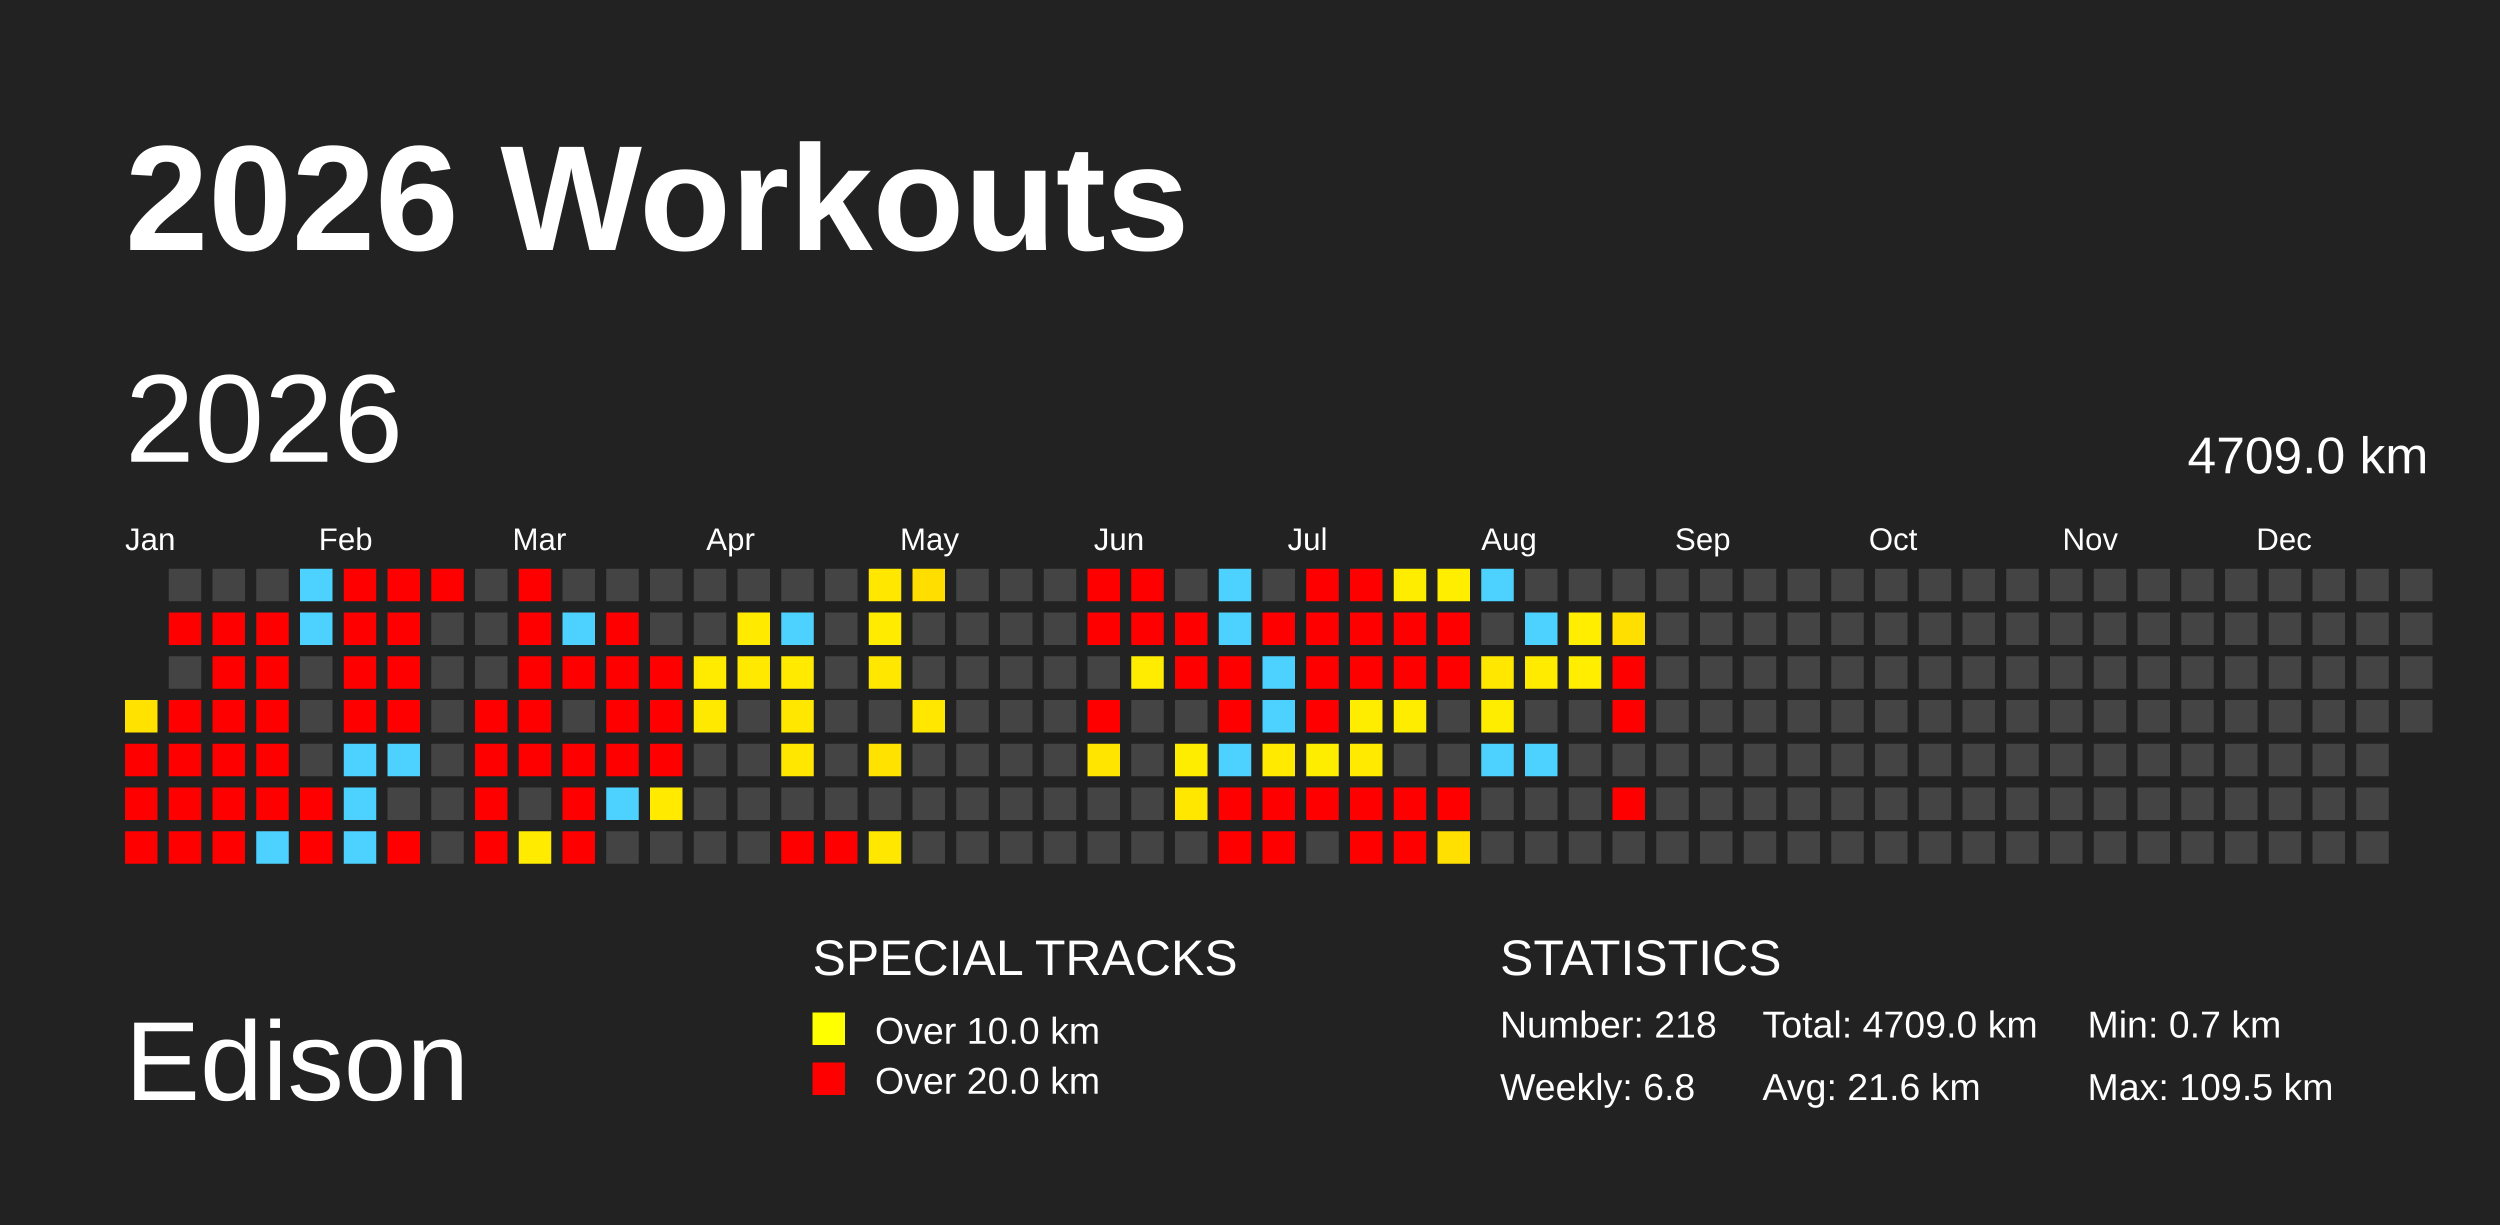
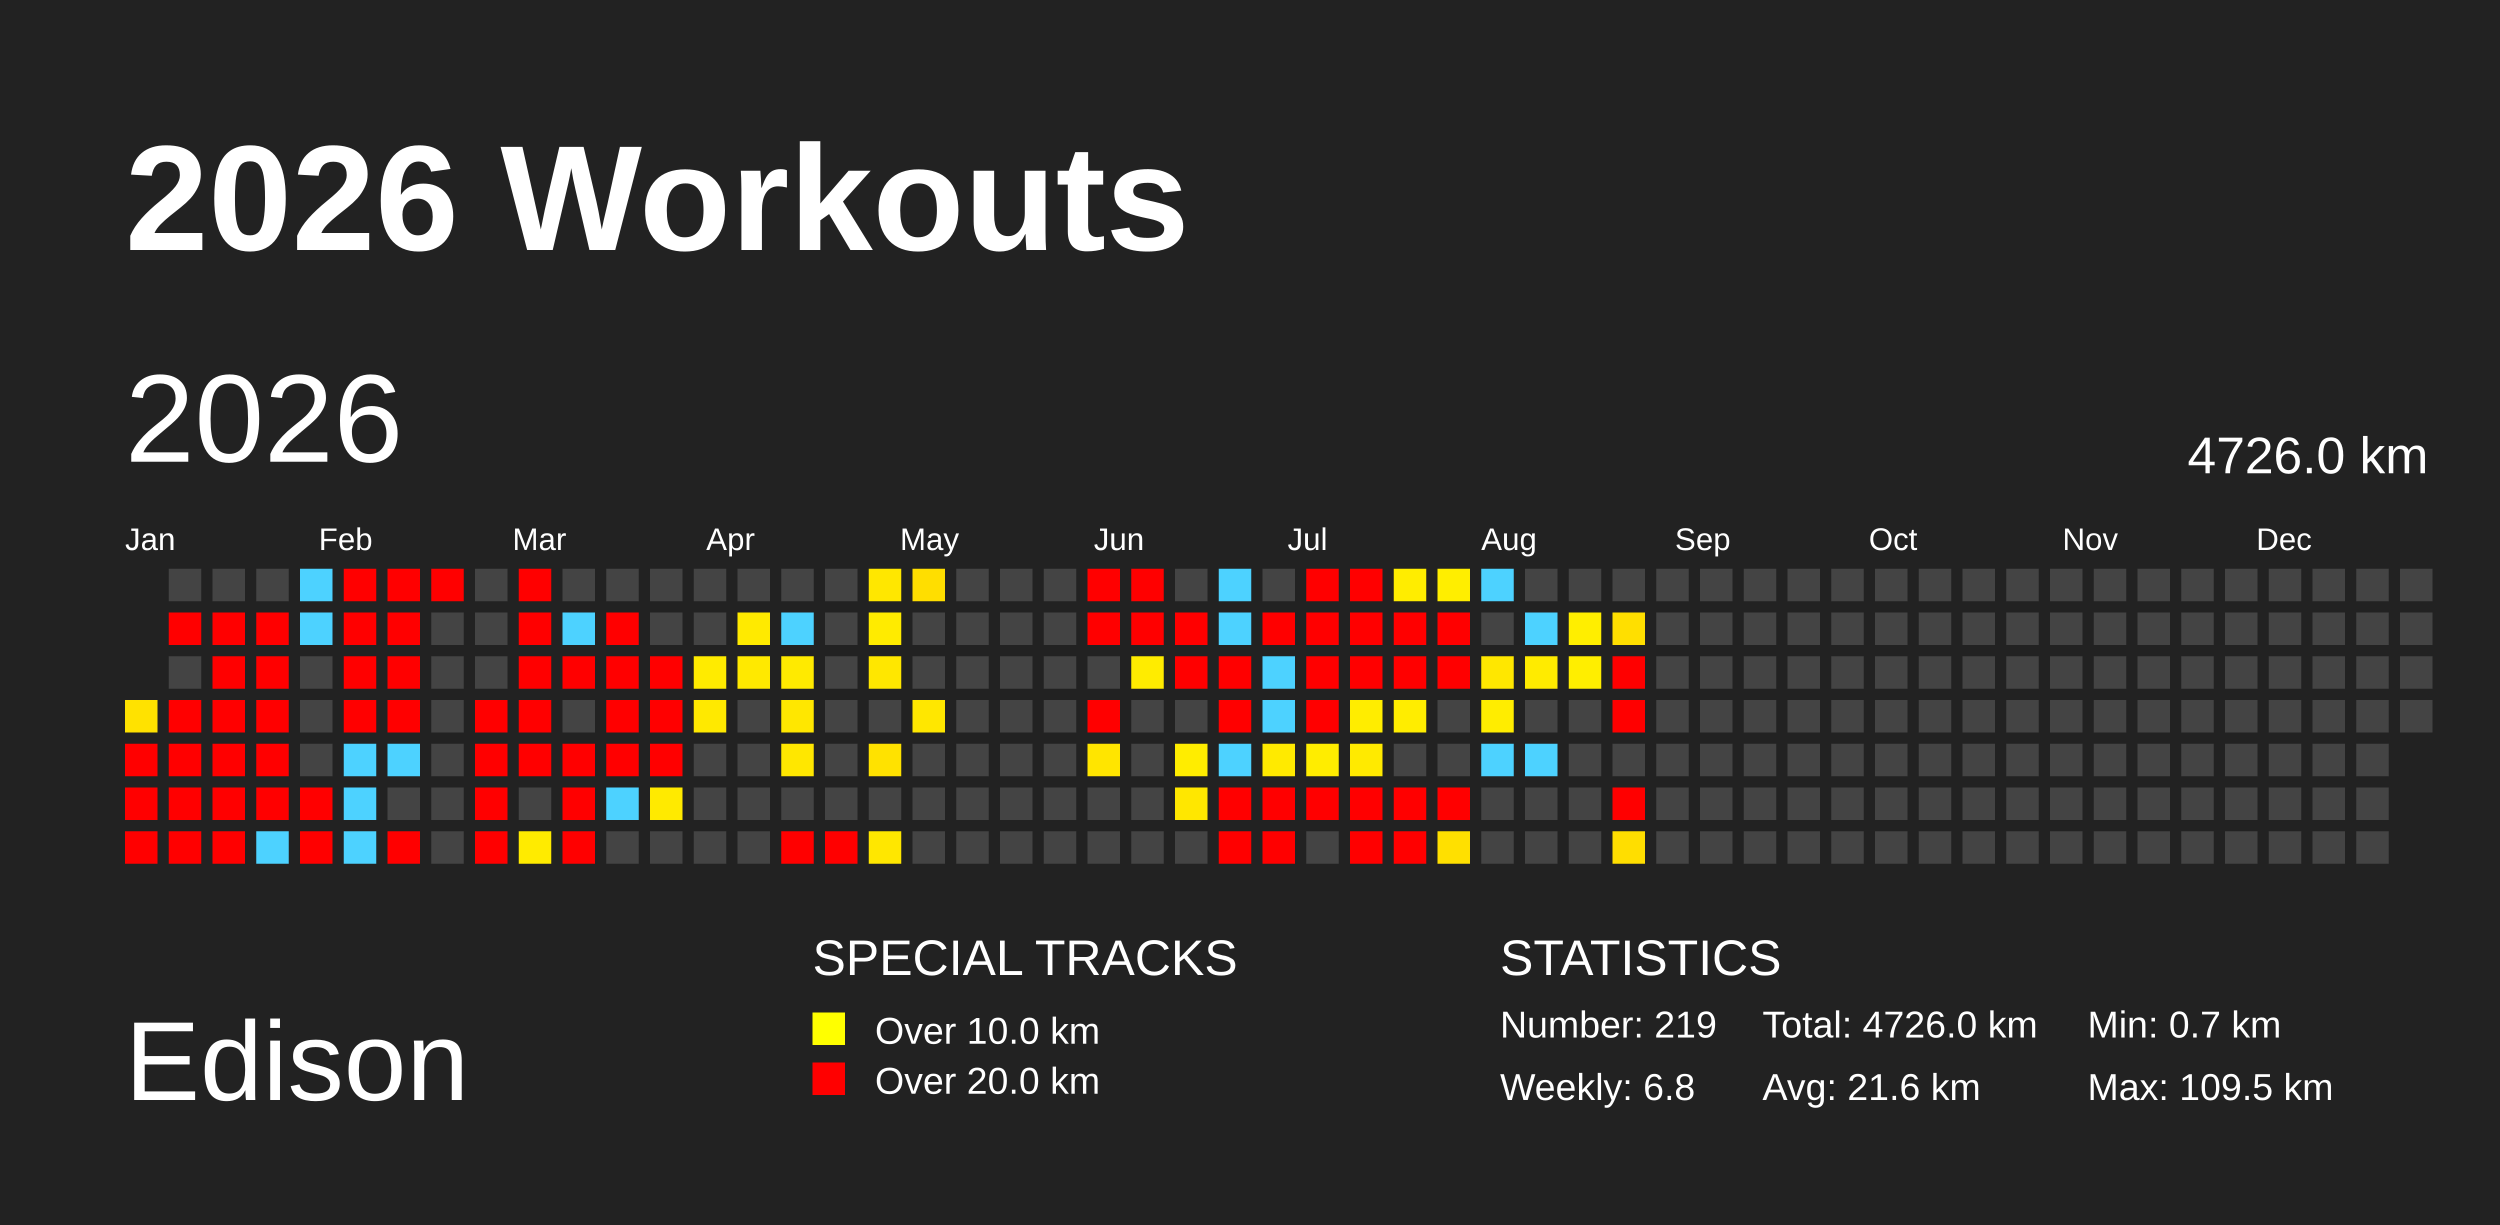
<svg xmlns="http://www.w3.org/2000/svg" baseProfile="full" height="98mm" version="1.1" viewBox="0,0,200,98" width="200mm">
  <defs />
  <rect fill="#222222" height="98" width="200" x="0" y="0" />
  <text fill="#FFFFFF" style="font-size:12px; font-family:Arial; font-weight:bold;" x="10" y="20">2026 Workouts</text>
  <text fill="#FFFFFF" style="font-size:9px; font-family:Arial" x="10" y="88">Edison</text>
  <text fill="#FFFFFF" style="font-size:4px; font-family:Arial" x="65" y="78">SPECIAL TRACKS</text>
  <rect fill="yellow" height="2.6" width="2.6" x="65" y="81" />
  <text fill="#FFFFFF" style="font-size:3px; font-family:Arial" x="70" y="83.5">Over 10.0 km</text>
  <rect fill="red" height="2.6" width="2.6" x="65" y="85" />
  <text fill="#FFFFFF" style="font-size:3px; font-family:Arial" x="70" y="87.5">Over 20.0 km</text>
  <text fill="#FFFFFF" style="font-size:4px; font-family:Arial" x="120" y="78">STATISTICS</text>
-   <text fill="#FFFFFF" style="font-size:3px; font-family:Arial" x="120" y="83">Number: 218</text>
+   <text fill="#FFFFFF" style="font-size:3px; font-family:Arial" x="120" y="83">Number: 219</text>
  <text fill="#FFFFFF" style="font-size:3px; font-family:Arial" x="120" y="88">Weekly: 6.8</text>
-   <text fill="#FFFFFF" style="font-size:3px; font-family:Arial" x="141" y="83">Total: 4709.0 km</text>
+   <text fill="#FFFFFF" style="font-size:3px; font-family:Arial" x="141" y="83">Total: 4726.0 km</text>
  <text fill="#FFFFFF" style="font-size:3px; font-family:Arial" x="141" y="88">Avg: 21.6 km</text>
  <text fill="#FFFFFF" style="font-size:3px; font-family:Arial" x="167" y="83">Min: 0.7 km</text>
  <text fill="#FFFFFF" style="font-size:3px; font-family:Arial" x="167" y="88">Max: 109.5 km</text>
  <text dominant-baseline="hanging" fill="#FFFFFF" style="font-size:10.0px; font-family:Arial;" x="10" y="30">2026</text>
-   <text dominant-baseline="hanging" fill="#FFFFFF" style="font-size:4.125px; font-family:Arial;" x="175" y="35">4709.0 km</text>
+   <text dominant-baseline="hanging" fill="#FFFFFF" style="font-size:4.125px; font-family:Arial;" x="175" y="35">4726.0 km</text>
  <text fill="#FFFFFF" style="font-size:2.5px; font-family:Arial" x="10.0" y="44">Jan</text>
  <text fill="#FFFFFF" style="font-size:2.5px; font-family:Arial" x="25.5" y="44">Feb</text>
  <text fill="#FFFFFF" style="font-size:2.5px; font-family:Arial" x="41.0" y="44">Mar</text>
  <text fill="#FFFFFF" style="font-size:2.5px; font-family:Arial" x="56.5" y="44">Apr</text>
  <text fill="#FFFFFF" style="font-size:2.5px; font-family:Arial" x="72.0" y="44">May</text>
  <text fill="#FFFFFF" style="font-size:2.5px; font-family:Arial" x="87.5" y="44">Jun</text>
  <text fill="#FFFFFF" style="font-size:2.5px; font-family:Arial" x="103.0" y="44">Jul</text>
  <text fill="#FFFFFF" style="font-size:2.5px; font-family:Arial" x="118.5" y="44">Aug</text>
  <text fill="#FFFFFF" style="font-size:2.5px; font-family:Arial" x="134.0" y="44">Sep</text>
  <text fill="#FFFFFF" style="font-size:2.5px; font-family:Arial" x="149.5" y="44">Oct</text>
  <text fill="#FFFFFF" style="font-size:2.5px; font-family:Arial" x="165.0" y="44">Nov</text>
  <text fill="#FFFFFF" style="font-size:2.5px; font-family:Arial" x="180.5" y="44">Dec</text>
  <rect fill="#ffe200" height="2.6" width="2.6" x="10.0" y="56.0" />
  <rect fill="red" height="2.6" width="2.6" x="10.0" y="59.5" />
  <rect fill="red" height="2.6" width="2.6" x="10.0" y="63.0" />
  <rect fill="red" height="2.6" width="2.6" x="10.0" y="66.5" />
  <rect fill="#444444" height="2.6" width="2.6" x="13.5" y="45.5" />
  <rect fill="red" height="2.6" width="2.6" x="13.5" y="49.0" />
  <rect fill="#444444" height="2.6" width="2.6" x="13.5" y="52.5" />
  <rect fill="red" height="2.6" width="2.6" x="13.5" y="56.0" />
  <rect fill="red" height="2.6" width="2.6" x="13.5" y="59.5" />
  <rect fill="red" height="2.6" width="2.6" x="13.5" y="63.0" />
  <rect fill="red" height="2.6" width="2.6" x="13.5" y="66.5" />
  <rect fill="#444444" height="2.6" width="2.6" x="17.0" y="45.5" />
  <rect fill="red" height="2.6" width="2.6" x="17.0" y="49.0" />
  <rect fill="red" height="2.6" width="2.6" x="17.0" y="52.5" />
  <rect fill="red" height="2.6" width="2.6" x="17.0" y="56.0" />
  <rect fill="red" height="2.6" width="2.6" x="17.0" y="59.5" />
  <rect fill="red" height="2.6" width="2.6" x="17.0" y="63.0" />
  <rect fill="red" height="2.6" width="2.6" x="17.0" y="66.5" />
  <rect fill="#444444" height="2.6" width="2.6" x="20.5" y="45.5" />
  <rect fill="red" height="2.6" width="2.6" x="20.5" y="49.0" />
  <rect fill="red" height="2.6" width="2.6" x="20.5" y="52.5" />
  <rect fill="red" height="2.6" width="2.6" x="20.5" y="56.0" />
  <rect fill="red" height="2.6" width="2.6" x="20.5" y="59.5" />
  <rect fill="red" height="2.6" width="2.6" x="20.5" y="63.0" />
  <rect fill="#4dd2ff" height="2.6" width="2.6" x="20.5" y="66.5" />
  <rect fill="#4dd2ff" height="2.6" width="2.6" x="24.0" y="45.5" />
  <rect fill="#4dd2ff" height="2.6" width="2.6" x="24.0" y="49.0" />
  <rect fill="#444444" height="2.6" width="2.6" x="24.0" y="52.5" />
  <rect fill="#444444" height="2.6" width="2.6" x="24.0" y="56.0" />
  <rect fill="#444444" height="2.6" width="2.6" x="24.0" y="59.5" />
  <rect fill="red" height="2.6" width="2.6" x="24.0" y="63.0" />
  <rect fill="red" height="2.6" width="2.6" x="24.0" y="66.5" />
  <rect fill="red" height="2.6" width="2.6" x="27.5" y="45.5" />
  <rect fill="red" height="2.6" width="2.6" x="27.5" y="49.0" />
  <rect fill="red" height="2.6" width="2.6" x="27.5" y="52.5" />
  <rect fill="red" height="2.6" width="2.6" x="27.5" y="56.0" />
  <rect fill="#4dd2ff" height="2.6" width="2.6" x="27.5" y="59.5" />
  <rect fill="#4dd2ff" height="2.6" width="2.6" x="27.5" y="63.0" />
  <rect fill="#4dd2ff" height="2.6" width="2.6" x="27.5" y="66.5" />
  <rect fill="red" height="2.6" width="2.6" x="31.0" y="45.5" />
  <rect fill="red" height="2.6" width="2.6" x="31.0" y="49.0" />
  <rect fill="red" height="2.6" width="2.6" x="31.0" y="52.5" />
  <rect fill="red" height="2.6" width="2.6" x="31.0" y="56.0" />
  <rect fill="#4dd2ff" height="2.6" width="2.6" x="31.0" y="59.5" />
  <rect fill="#444444" height="2.6" width="2.6" x="31.0" y="63.0" />
  <rect fill="red" height="2.6" width="2.6" x="31.0" y="66.5" />
  <rect fill="red" height="2.6" width="2.6" x="34.5" y="45.5" />
  <rect fill="#444444" height="2.6" width="2.6" x="34.5" y="49.0" />
  <rect fill="#444444" height="2.6" width="2.6" x="34.5" y="52.5" />
  <rect fill="#444444" height="2.6" width="2.6" x="34.5" y="56.0" />
  <rect fill="#444444" height="2.6" width="2.6" x="34.5" y="59.5" />
  <rect fill="#444444" height="2.6" width="2.6" x="34.5" y="63.0" />
  <rect fill="#444444" height="2.6" width="2.6" x="34.5" y="66.5" />
  <rect fill="#444444" height="2.6" width="2.6" x="38.0" y="45.5" />
  <rect fill="#444444" height="2.6" width="2.6" x="38.0" y="49.0" />
  <rect fill="#444444" height="2.6" width="2.6" x="38.0" y="52.5" />
  <rect fill="red" height="2.6" width="2.6" x="38.0" y="56.0" />
  <rect fill="red" height="2.6" width="2.6" x="38.0" y="59.5" />
  <rect fill="red" height="2.6" width="2.6" x="38.0" y="63.0" />
  <rect fill="red" height="2.6" width="2.6" x="38.0" y="66.5" />
  <rect fill="red" height="2.6" width="2.6" x="41.5" y="45.5" />
  <rect fill="red" height="2.6" width="2.6" x="41.5" y="49.0" />
  <rect fill="red" height="2.6" width="2.6" x="41.5" y="52.5" />
  <rect fill="red" height="2.6" width="2.6" x="41.5" y="56.0" />
  <rect fill="red" height="2.6" width="2.6" x="41.5" y="59.5" />
  <rect fill="#444444" height="2.6" width="2.6" x="41.5" y="63.0" />
  <rect fill="#ffeb00" height="2.6" width="2.6" x="41.5" y="66.5" />
  <rect fill="#444444" height="2.6" width="2.6" x="45.0" y="45.5" />
  <rect fill="#4dd2ff" height="2.6" width="2.6" x="45.0" y="49.0" />
  <rect fill="red" height="2.6" width="2.6" x="45.0" y="52.5" />
  <rect fill="#444444" height="2.6" width="2.6" x="45.0" y="56.0" />
  <rect fill="red" height="2.6" width="2.6" x="45.0" y="59.5" />
  <rect fill="red" height="2.6" width="2.6" x="45.0" y="63.0" />
  <rect fill="red" height="2.6" width="2.6" x="45.0" y="66.5" />
  <rect fill="#444444" height="2.6" width="2.6" x="48.5" y="45.5" />
  <rect fill="red" height="2.6" width="2.6" x="48.5" y="49.0" />
  <rect fill="red" height="2.6" width="2.6" x="48.5" y="52.5" />
  <rect fill="red" height="2.6" width="2.6" x="48.5" y="56.0" />
  <rect fill="red" height="2.6" width="2.6" x="48.5" y="59.5" />
  <rect fill="#4dd2ff" height="2.6" width="2.6" x="48.5" y="63.0" />
  <rect fill="#444444" height="2.6" width="2.6" x="48.5" y="66.5" />
  <rect fill="#444444" height="2.6" width="2.6" x="52.0" y="45.5" />
  <rect fill="#444444" height="2.6" width="2.6" x="52.0" y="49.0" />
  <rect fill="red" height="2.6" width="2.6" x="52.0" y="52.5" />
  <rect fill="red" height="2.6" width="2.6" x="52.0" y="56.0" />
  <rect fill="red" height="2.6" width="2.6" x="52.0" y="59.5" />
  <rect fill="#ffea00" height="2.6" width="2.6" x="52.0" y="63.0" />
  <rect fill="#444444" height="2.6" width="2.6" x="52.0" y="66.5" />
  <rect fill="#444444" height="2.6" width="2.6" x="55.5" y="45.5" />
  <rect fill="#444444" height="2.6" width="2.6" x="55.5" y="49.0" />
  <rect fill="#ffeb00" height="2.6" width="2.6" x="55.5" y="52.5" />
  <rect fill="#ffe900" height="2.6" width="2.6" x="55.5" y="56.0" />
  <rect fill="#444444" height="2.6" width="2.6" x="55.5" y="59.5" />
  <rect fill="#444444" height="2.6" width="2.6" x="55.5" y="63.0" />
  <rect fill="#444444" height="2.6" width="2.6" x="55.5" y="66.5" />
  <rect fill="#444444" height="2.6" width="2.6" x="59.0" y="45.5" />
  <rect fill="#ffea00" height="2.6" width="2.6" x="59.0" y="49.0" />
  <rect fill="#ffe900" height="2.6" width="2.6" x="59.0" y="52.5" />
  <rect fill="#444444" height="2.6" width="2.6" x="59.0" y="56.0" />
  <rect fill="#444444" height="2.6" width="2.6" x="59.0" y="59.5" />
  <rect fill="#444444" height="2.6" width="2.6" x="59.0" y="63.0" />
  <rect fill="#444444" height="2.6" width="2.6" x="59.0" y="66.5" />
  <rect fill="#444444" height="2.6" width="2.6" x="62.5" y="45.5" />
  <rect fill="#4dd2ff" height="2.6" width="2.6" x="62.5" y="49.0" />
  <rect fill="#ffea00" height="2.6" width="2.6" x="62.5" y="52.5" />
  <rect fill="#ffe700" height="2.6" width="2.6" x="62.5" y="56.0" />
  <rect fill="#ffe700" height="2.6" width="2.6" x="62.5" y="59.5" />
  <rect fill="#444444" height="2.6" width="2.6" x="62.5" y="63.0" />
  <rect fill="red" height="2.6" width="2.6" x="62.5" y="66.5" />
  <rect fill="#444444" height="2.6" width="2.6" x="66.0" y="45.5" />
  <rect fill="#444444" height="2.6" width="2.6" x="66.0" y="49.0" />
  <rect fill="#444444" height="2.6" width="2.6" x="66.0" y="52.5" />
  <rect fill="#444444" height="2.6" width="2.6" x="66.0" y="56.0" />
  <rect fill="#444444" height="2.6" width="2.6" x="66.0" y="59.5" />
  <rect fill="#444444" height="2.6" width="2.6" x="66.0" y="63.0" />
  <rect fill="red" height="2.6" width="2.6" x="66.0" y="66.5" />
  <rect fill="#ffe700" height="2.6" width="2.6" x="69.5" y="45.5" />
  <rect fill="#ffeb00" height="2.6" width="2.6" x="69.5" y="49.0" />
  <rect fill="#ffe700" height="2.6" width="2.6" x="69.5" y="52.5" />
  <rect fill="#444444" height="2.6" width="2.6" x="69.5" y="56.0" />
  <rect fill="#ffe200" height="2.6" width="2.6" x="69.5" y="59.5" />
  <rect fill="#444444" height="2.6" width="2.6" x="69.5" y="63.0" />
  <rect fill="#ffe700" height="2.6" width="2.6" x="69.5" y="66.5" />
  <rect fill="#ffde00" height="2.6" width="2.6" x="73.0" y="45.5" />
  <rect fill="#444444" height="2.6" width="2.6" x="73.0" y="49.0" />
  <rect fill="#444444" height="2.6" width="2.6" x="73.0" y="52.5" />
  <rect fill="#ffe700" height="2.6" width="2.6" x="73.0" y="56.0" />
  <rect fill="#444444" height="2.6" width="2.6" x="73.0" y="59.5" />
  <rect fill="#444444" height="2.6" width="2.6" x="73.0" y="63.0" />
  <rect fill="#444444" height="2.6" width="2.6" x="73.0" y="66.5" />
  <rect fill="#444444" height="2.6" width="2.6" x="76.5" y="45.5" />
  <rect fill="#444444" height="2.6" width="2.6" x="76.5" y="49.0" />
  <rect fill="#444444" height="2.6" width="2.6" x="76.5" y="52.5" />
  <rect fill="#444444" height="2.6" width="2.6" x="76.5" y="56.0" />
  <rect fill="#444444" height="2.6" width="2.6" x="76.5" y="59.5" />
  <rect fill="#444444" height="2.6" width="2.6" x="76.5" y="63.0" />
  <rect fill="#444444" height="2.6" width="2.6" x="76.5" y="66.5" />
  <rect fill="#444444" height="2.6" width="2.6" x="80.0" y="45.5" />
  <rect fill="#444444" height="2.6" width="2.6" x="80.0" y="49.0" />
  <rect fill="#444444" height="2.6" width="2.6" x="80.0" y="52.5" />
  <rect fill="#444444" height="2.6" width="2.6" x="80.0" y="56.0" />
  <rect fill="#444444" height="2.6" width="2.6" x="80.0" y="59.5" />
  <rect fill="#444444" height="2.6" width="2.6" x="80.0" y="63.0" />
  <rect fill="#444444" height="2.6" width="2.6" x="80.0" y="66.5" />
  <rect fill="#444444" height="2.6" width="2.6" x="83.5" y="45.5" />
  <rect fill="#444444" height="2.6" width="2.6" x="83.5" y="49.0" />
  <rect fill="#444444" height="2.6" width="2.6" x="83.5" y="52.5" />
  <rect fill="#444444" height="2.6" width="2.6" x="83.5" y="56.0" />
  <rect fill="#444444" height="2.6" width="2.6" x="83.5" y="59.5" />
  <rect fill="#444444" height="2.6" width="2.6" x="83.5" y="63.0" />
  <rect fill="#444444" height="2.6" width="2.6" x="83.5" y="66.5" />
  <rect fill="red" height="2.6" width="2.6" x="87.0" y="45.5" />
  <rect fill="red" height="2.6" width="2.6" x="87.0" y="49.0" />
  <rect fill="#444444" height="2.6" width="2.6" x="87.0" y="52.5" />
  <rect fill="red" height="2.6" width="2.6" x="87.0" y="56.0" />
  <rect fill="#ffe500" height="2.6" width="2.6" x="87.0" y="59.5" />
  <rect fill="#444444" height="2.6" width="2.6" x="87.0" y="63.0" />
  <rect fill="#444444" height="2.6" width="2.6" x="87.0" y="66.5" />
  <rect fill="red" height="2.6" width="2.6" x="90.5" y="45.5" />
  <rect fill="red" height="2.6" width="2.6" x="90.5" y="49.0" />
  <rect fill="#ffec00" height="2.6" width="2.6" x="90.5" y="52.5" />
  <rect fill="#444444" height="2.6" width="2.6" x="90.5" y="56.0" />
  <rect fill="#444444" height="2.6" width="2.6" x="90.5" y="59.5" />
  <rect fill="#444444" height="2.6" width="2.6" x="90.5" y="63.0" />
  <rect fill="#444444" height="2.6" width="2.6" x="90.5" y="66.5" />
  <rect fill="#444444" height="2.6" width="2.6" x="94.0" y="45.5" />
  <rect fill="red" height="2.6" width="2.6" x="94.0" y="49.0" />
  <rect fill="red" height="2.6" width="2.6" x="94.0" y="52.5" />
  <rect fill="#444444" height="2.6" width="2.6" x="94.0" y="56.0" />
  <rect fill="#ffed00" height="2.6" width="2.6" x="94.0" y="59.5" />
  <rect fill="#ffe700" height="2.6" width="2.6" x="94.0" y="63.0" />
  <rect fill="#444444" height="2.6" width="2.6" x="94.0" y="66.5" />
  <rect fill="#4dd2ff" height="2.6" width="2.6" x="97.5" y="45.5" />
  <rect fill="#4dd2ff" height="2.6" width="2.6" x="97.5" y="49.0" />
  <rect fill="red" height="2.6" width="2.6" x="97.5" y="52.5" />
  <rect fill="red" height="2.6" width="2.6" x="97.5" y="56.0" />
  <rect fill="#4dd2ff" height="2.6" width="2.6" x="97.5" y="59.5" />
  <rect fill="red" height="2.6" width="2.6" x="97.5" y="63.0" />
  <rect fill="red" height="2.6" width="2.6" x="97.5" y="66.5" />
  <rect fill="#444444" height="2.6" width="2.6" x="101.0" y="45.5" />
  <rect fill="red" height="2.6" width="2.6" x="101.0" y="49.0" />
  <rect fill="#4dd2ff" height="2.6" width="2.6" x="101.0" y="52.5" />
  <rect fill="#4dd2ff" height="2.6" width="2.6" x="101.0" y="56.0" />
  <rect fill="#ffea00" height="2.6" width="2.6" x="101.0" y="59.5" />
  <rect fill="red" height="2.6" width="2.6" x="101.0" y="63.0" />
  <rect fill="red" height="2.6" width="2.6" x="101.0" y="66.5" />
  <rect fill="red" height="2.6" width="2.6" x="104.5" y="45.5" />
  <rect fill="red" height="2.6" width="2.6" x="104.5" y="49.0" />
  <rect fill="red" height="2.6" width="2.6" x="104.5" y="52.5" />
  <rect fill="red" height="2.6" width="2.6" x="104.5" y="56.0" />
  <rect fill="#ffed00" height="2.6" width="2.6" x="104.5" y="59.5" />
  <rect fill="red" height="2.6" width="2.6" x="104.5" y="63.0" />
  <rect fill="#444444" height="2.6" width="2.6" x="104.5" y="66.5" />
  <rect fill="red" height="2.6" width="2.6" x="108.0" y="45.5" />
  <rect fill="red" height="2.6" width="2.6" x="108.0" y="49.0" />
  <rect fill="red" height="2.6" width="2.6" x="108.0" y="52.5" />
  <rect fill="#ffed00" height="2.6" width="2.6" x="108.0" y="56.0" />
  <rect fill="#ffea00" height="2.6" width="2.6" x="108.0" y="59.5" />
  <rect fill="red" height="2.6" width="2.6" x="108.0" y="63.0" />
  <rect fill="red" height="2.6" width="2.6" x="108.0" y="66.5" />
  <rect fill="#ffed00" height="2.6" width="2.6" x="111.5" y="45.5" />
  <rect fill="red" height="2.6" width="2.6" x="111.5" y="49.0" />
  <rect fill="red" height="2.6" width="2.6" x="111.5" y="52.5" />
  <rect fill="#ffed00" height="2.6" width="2.6" x="111.5" y="56.0" />
  <rect fill="#444444" height="2.6" width="2.6" x="111.5" y="59.5" />
  <rect fill="red" height="2.6" width="2.6" x="111.5" y="63.0" />
  <rect fill="red" height="2.6" width="2.6" x="111.5" y="66.5" />
  <rect fill="#ffee00" height="2.6" width="2.6" x="115.0" y="45.5" />
  <rect fill="red" height="2.6" width="2.6" x="115.0" y="49.0" />
  <rect fill="red" height="2.6" width="2.6" x="115.0" y="52.5" />
  <rect fill="#444444" height="2.6" width="2.6" x="115.0" y="56.0" />
  <rect fill="#444444" height="2.6" width="2.6" x="115.0" y="59.5" />
  <rect fill="red" height="2.6" width="2.6" x="115.0" y="63.0" />
  <rect fill="#ffe000" height="2.6" width="2.6" x="115.0" y="66.5" />
  <rect fill="#4dd2ff" height="2.6" width="2.6" x="118.5" y="45.5" />
  <rect fill="#444444" height="2.6" width="2.6" x="118.5" y="49.0" />
  <rect fill="#ffe700" height="2.6" width="2.6" x="118.5" y="52.5" />
  <rect fill="#ffed00" height="2.6" width="2.6" x="118.5" y="56.0" />
  <rect fill="#4dd2ff" height="2.6" width="2.6" x="118.5" y="59.5" />
  <rect fill="#444444" height="2.6" width="2.6" x="118.5" y="63.0" />
  <rect fill="#444444" height="2.6" width="2.6" x="118.5" y="66.5" />
  <rect fill="#444444" height="2.6" width="2.6" x="122.0" y="45.5" />
  <rect fill="#4dd2ff" height="2.6" width="2.6" x="122.0" y="49.0" />
  <rect fill="#ffeb00" height="2.6" width="2.6" x="122.0" y="52.5" />
  <rect fill="#444444" height="2.6" width="2.6" x="122.0" y="56.0" />
  <rect fill="#4dd2ff" height="2.6" width="2.6" x="122.0" y="59.5" />
  <rect fill="#444444" height="2.6" width="2.6" x="122.0" y="63.0" />
  <rect fill="#444444" height="2.6" width="2.6" x="122.0" y="66.5" />
  <rect fill="#444444" height="2.6" width="2.6" x="125.5" y="45.5" />
  <rect fill="#ffee00" height="2.6" width="2.6" x="125.5" y="49.0" />
  <rect fill="#ffee00" height="2.6" width="2.6" x="125.5" y="52.5" />
  <rect fill="#444444" height="2.6" width="2.6" x="125.5" y="56.0" />
  <rect fill="#444444" height="2.6" width="2.6" x="125.5" y="59.5" />
  <rect fill="#444444" height="2.6" width="2.6" x="125.5" y="63.0" />
  <rect fill="#444444" height="2.6" width="2.6" x="125.5" y="66.5" />
  <rect fill="#444444" height="2.6" width="2.6" x="129.0" y="45.5" />
  <rect fill="#ffdf00" height="2.6" width="2.6" x="129.0" y="49.0" />
  <rect fill="red" height="2.6" width="2.6" x="129.0" y="52.5" />
  <rect fill="red" height="2.6" width="2.6" x="129.0" y="56.0" />
  <rect fill="#444444" height="2.6" width="2.6" x="129.0" y="59.5" />
  <rect fill="red" height="2.6" width="2.6" x="129.0" y="63.0" />
-   <rect fill="#444444" height="2.6" width="2.6" x="129.0" y="66.5" />
+   <rect fill="#ffde00" height="2.6" width="2.6" x="129.0" y="66.5" />
  <rect fill="#444444" height="2.6" width="2.6" x="132.5" y="45.5" />
  <rect fill="#444444" height="2.6" width="2.6" x="132.5" y="49.0" />
  <rect fill="#444444" height="2.6" width="2.6" x="132.5" y="52.5" />
  <rect fill="#444444" height="2.6" width="2.6" x="132.5" y="56.0" />
  <rect fill="#444444" height="2.6" width="2.6" x="132.5" y="59.5" />
  <rect fill="#444444" height="2.6" width="2.6" x="132.5" y="63.0" />
  <rect fill="#444444" height="2.6" width="2.6" x="132.5" y="66.5" />
  <rect fill="#444444" height="2.6" width="2.6" x="136.0" y="45.5" />
  <rect fill="#444444" height="2.6" width="2.6" x="136.0" y="49.0" />
  <rect fill="#444444" height="2.6" width="2.6" x="136.0" y="52.5" />
  <rect fill="#444444" height="2.6" width="2.6" x="136.0" y="56.0" />
  <rect fill="#444444" height="2.6" width="2.6" x="136.0" y="59.5" />
  <rect fill="#444444" height="2.6" width="2.6" x="136.0" y="63.0" />
  <rect fill="#444444" height="2.6" width="2.6" x="136.0" y="66.5" />
  <rect fill="#444444" height="2.6" width="2.6" x="139.5" y="45.5" />
  <rect fill="#444444" height="2.6" width="2.6" x="139.5" y="49.0" />
  <rect fill="#444444" height="2.6" width="2.6" x="139.5" y="52.5" />
  <rect fill="#444444" height="2.6" width="2.6" x="139.5" y="56.0" />
  <rect fill="#444444" height="2.6" width="2.6" x="139.5" y="59.5" />
  <rect fill="#444444" height="2.6" width="2.6" x="139.5" y="63.0" />
  <rect fill="#444444" height="2.6" width="2.6" x="139.5" y="66.5" />
  <rect fill="#444444" height="2.6" width="2.6" x="143.0" y="45.5" />
  <rect fill="#444444" height="2.6" width="2.6" x="143.0" y="49.0" />
  <rect fill="#444444" height="2.6" width="2.6" x="143.0" y="52.5" />
  <rect fill="#444444" height="2.6" width="2.6" x="143.0" y="56.0" />
  <rect fill="#444444" height="2.6" width="2.6" x="143.0" y="59.5" />
  <rect fill="#444444" height="2.6" width="2.6" x="143.0" y="63.0" />
  <rect fill="#444444" height="2.6" width="2.6" x="143.0" y="66.5" />
  <rect fill="#444444" height="2.6" width="2.6" x="146.5" y="45.5" />
  <rect fill="#444444" height="2.6" width="2.6" x="146.5" y="49.0" />
  <rect fill="#444444" height="2.6" width="2.6" x="146.5" y="52.5" />
  <rect fill="#444444" height="2.6" width="2.6" x="146.5" y="56.0" />
  <rect fill="#444444" height="2.6" width="2.6" x="146.5" y="59.5" />
  <rect fill="#444444" height="2.6" width="2.6" x="146.5" y="63.0" />
  <rect fill="#444444" height="2.6" width="2.6" x="146.5" y="66.5" />
  <rect fill="#444444" height="2.6" width="2.6" x="150.0" y="45.5" />
  <rect fill="#444444" height="2.6" width="2.6" x="150.0" y="49.0" />
  <rect fill="#444444" height="2.6" width="2.6" x="150.0" y="52.5" />
  <rect fill="#444444" height="2.6" width="2.6" x="150.0" y="56.0" />
  <rect fill="#444444" height="2.6" width="2.6" x="150.0" y="59.5" />
  <rect fill="#444444" height="2.6" width="2.6" x="150.0" y="63.0" />
  <rect fill="#444444" height="2.6" width="2.6" x="150.0" y="66.5" />
  <rect fill="#444444" height="2.6" width="2.6" x="153.5" y="45.5" />
  <rect fill="#444444" height="2.6" width="2.6" x="153.5" y="49.0" />
  <rect fill="#444444" height="2.6" width="2.6" x="153.5" y="52.5" />
  <rect fill="#444444" height="2.6" width="2.6" x="153.5" y="56.0" />
  <rect fill="#444444" height="2.6" width="2.6" x="153.5" y="59.5" />
  <rect fill="#444444" height="2.6" width="2.6" x="153.5" y="63.0" />
  <rect fill="#444444" height="2.6" width="2.6" x="153.5" y="66.5" />
  <rect fill="#444444" height="2.6" width="2.6" x="157.0" y="45.5" />
  <rect fill="#444444" height="2.6" width="2.6" x="157.0" y="49.0" />
  <rect fill="#444444" height="2.6" width="2.6" x="157.0" y="52.5" />
  <rect fill="#444444" height="2.6" width="2.6" x="157.0" y="56.0" />
  <rect fill="#444444" height="2.6" width="2.6" x="157.0" y="59.5" />
  <rect fill="#444444" height="2.6" width="2.6" x="157.0" y="63.0" />
  <rect fill="#444444" height="2.6" width="2.6" x="157.0" y="66.5" />
  <rect fill="#444444" height="2.6" width="2.6" x="160.5" y="45.5" />
  <rect fill="#444444" height="2.6" width="2.6" x="160.5" y="49.0" />
  <rect fill="#444444" height="2.6" width="2.6" x="160.5" y="52.5" />
  <rect fill="#444444" height="2.6" width="2.6" x="160.5" y="56.0" />
  <rect fill="#444444" height="2.6" width="2.6" x="160.5" y="59.5" />
  <rect fill="#444444" height="2.6" width="2.6" x="160.5" y="63.0" />
  <rect fill="#444444" height="2.6" width="2.6" x="160.5" y="66.5" />
  <rect fill="#444444" height="2.6" width="2.6" x="164.0" y="45.5" />
  <rect fill="#444444" height="2.6" width="2.6" x="164.0" y="49.0" />
  <rect fill="#444444" height="2.6" width="2.6" x="164.0" y="52.5" />
  <rect fill="#444444" height="2.6" width="2.6" x="164.0" y="56.0" />
  <rect fill="#444444" height="2.6" width="2.6" x="164.0" y="59.5" />
  <rect fill="#444444" height="2.6" width="2.6" x="164.0" y="63.0" />
  <rect fill="#444444" height="2.6" width="2.6" x="164.0" y="66.5" />
  <rect fill="#444444" height="2.6" width="2.6" x="167.5" y="45.5" />
  <rect fill="#444444" height="2.6" width="2.6" x="167.5" y="49.0" />
  <rect fill="#444444" height="2.6" width="2.6" x="167.5" y="52.5" />
  <rect fill="#444444" height="2.6" width="2.6" x="167.5" y="56.0" />
  <rect fill="#444444" height="2.6" width="2.6" x="167.5" y="59.5" />
  <rect fill="#444444" height="2.6" width="2.6" x="167.5" y="63.0" />
  <rect fill="#444444" height="2.6" width="2.6" x="167.5" y="66.5" />
  <rect fill="#444444" height="2.6" width="2.6" x="171.0" y="45.5" />
  <rect fill="#444444" height="2.6" width="2.6" x="171.0" y="49.0" />
  <rect fill="#444444" height="2.6" width="2.6" x="171.0" y="52.5" />
  <rect fill="#444444" height="2.6" width="2.6" x="171.0" y="56.0" />
  <rect fill="#444444" height="2.6" width="2.6" x="171.0" y="59.5" />
  <rect fill="#444444" height="2.6" width="2.6" x="171.0" y="63.0" />
  <rect fill="#444444" height="2.6" width="2.6" x="171.0" y="66.5" />
  <rect fill="#444444" height="2.6" width="2.6" x="174.5" y="45.5" />
  <rect fill="#444444" height="2.6" width="2.6" x="174.5" y="49.0" />
  <rect fill="#444444" height="2.6" width="2.6" x="174.5" y="52.5" />
  <rect fill="#444444" height="2.6" width="2.6" x="174.5" y="56.0" />
  <rect fill="#444444" height="2.6" width="2.6" x="174.5" y="59.5" />
  <rect fill="#444444" height="2.6" width="2.6" x="174.5" y="63.0" />
  <rect fill="#444444" height="2.6" width="2.6" x="174.5" y="66.5" />
  <rect fill="#444444" height="2.6" width="2.6" x="178.0" y="45.5" />
  <rect fill="#444444" height="2.6" width="2.6" x="178.0" y="49.0" />
  <rect fill="#444444" height="2.6" width="2.6" x="178.0" y="52.5" />
  <rect fill="#444444" height="2.6" width="2.6" x="178.0" y="56.0" />
  <rect fill="#444444" height="2.6" width="2.6" x="178.0" y="59.5" />
  <rect fill="#444444" height="2.6" width="2.6" x="178.0" y="63.0" />
  <rect fill="#444444" height="2.6" width="2.6" x="178.0" y="66.5" />
  <rect fill="#444444" height="2.6" width="2.6" x="181.5" y="45.5" />
  <rect fill="#444444" height="2.6" width="2.6" x="181.5" y="49.0" />
  <rect fill="#444444" height="2.6" width="2.6" x="181.5" y="52.5" />
  <rect fill="#444444" height="2.6" width="2.6" x="181.5" y="56.0" />
  <rect fill="#444444" height="2.6" width="2.6" x="181.5" y="59.5" />
  <rect fill="#444444" height="2.6" width="2.6" x="181.5" y="63.0" />
  <rect fill="#444444" height="2.6" width="2.6" x="181.5" y="66.5" />
  <rect fill="#444444" height="2.6" width="2.6" x="185.0" y="45.5" />
  <rect fill="#444444" height="2.6" width="2.6" x="185.0" y="49.0" />
  <rect fill="#444444" height="2.6" width="2.6" x="185.0" y="52.5" />
  <rect fill="#444444" height="2.6" width="2.6" x="185.0" y="56.0" />
  <rect fill="#444444" height="2.6" width="2.6" x="185.0" y="59.5" />
  <rect fill="#444444" height="2.6" width="2.6" x="185.0" y="63.0" />
  <rect fill="#444444" height="2.6" width="2.6" x="185.0" y="66.5" />
  <rect fill="#444444" height="2.6" width="2.6" x="188.5" y="45.5" />
  <rect fill="#444444" height="2.6" width="2.6" x="188.5" y="49.0" />
  <rect fill="#444444" height="2.6" width="2.6" x="188.5" y="52.5" />
  <rect fill="#444444" height="2.6" width="2.6" x="188.5" y="56.0" />
  <rect fill="#444444" height="2.6" width="2.6" x="188.5" y="59.5" />
  <rect fill="#444444" height="2.6" width="2.6" x="188.5" y="63.0" />
  <rect fill="#444444" height="2.6" width="2.6" x="188.5" y="66.5" />
  <rect fill="#444444" height="2.6" width="2.6" x="192.0" y="45.5" />
  <rect fill="#444444" height="2.6" width="2.6" x="192.0" y="49.0" />
  <rect fill="#444444" height="2.6" width="2.6" x="192.0" y="52.5" />
  <rect fill="#444444" height="2.6" width="2.6" x="192.0" y="56.0" />
</svg>
